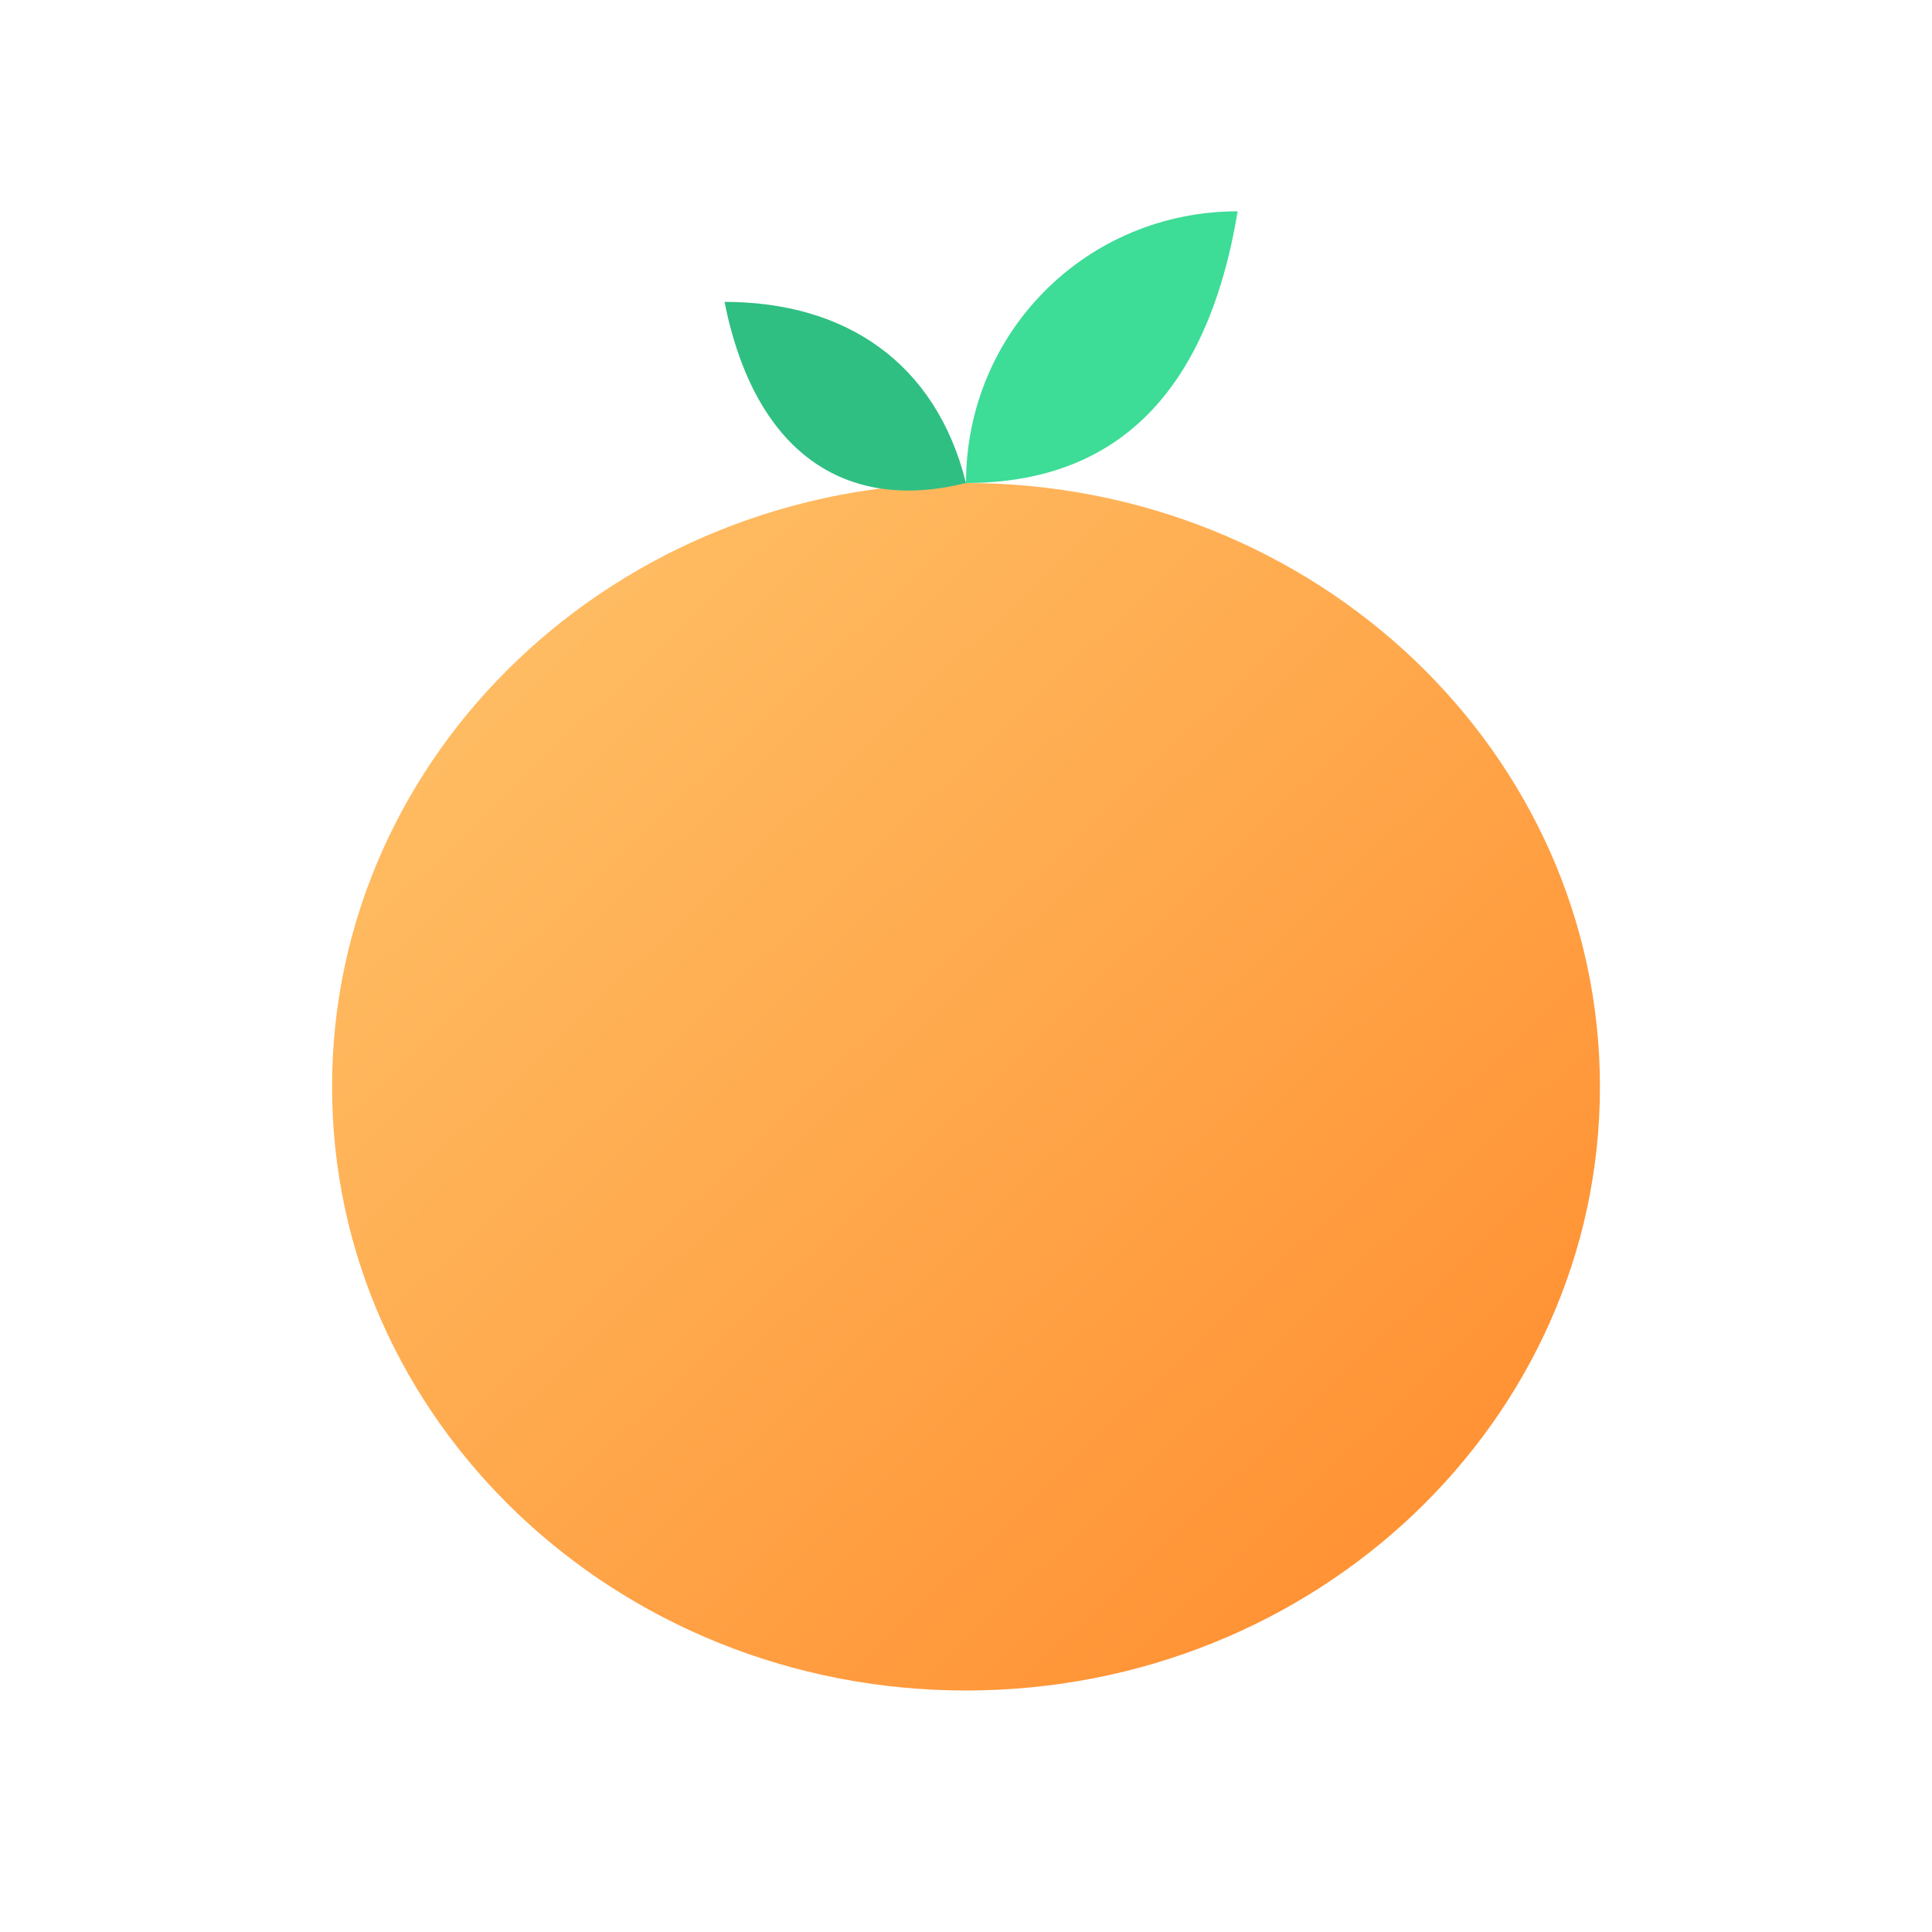
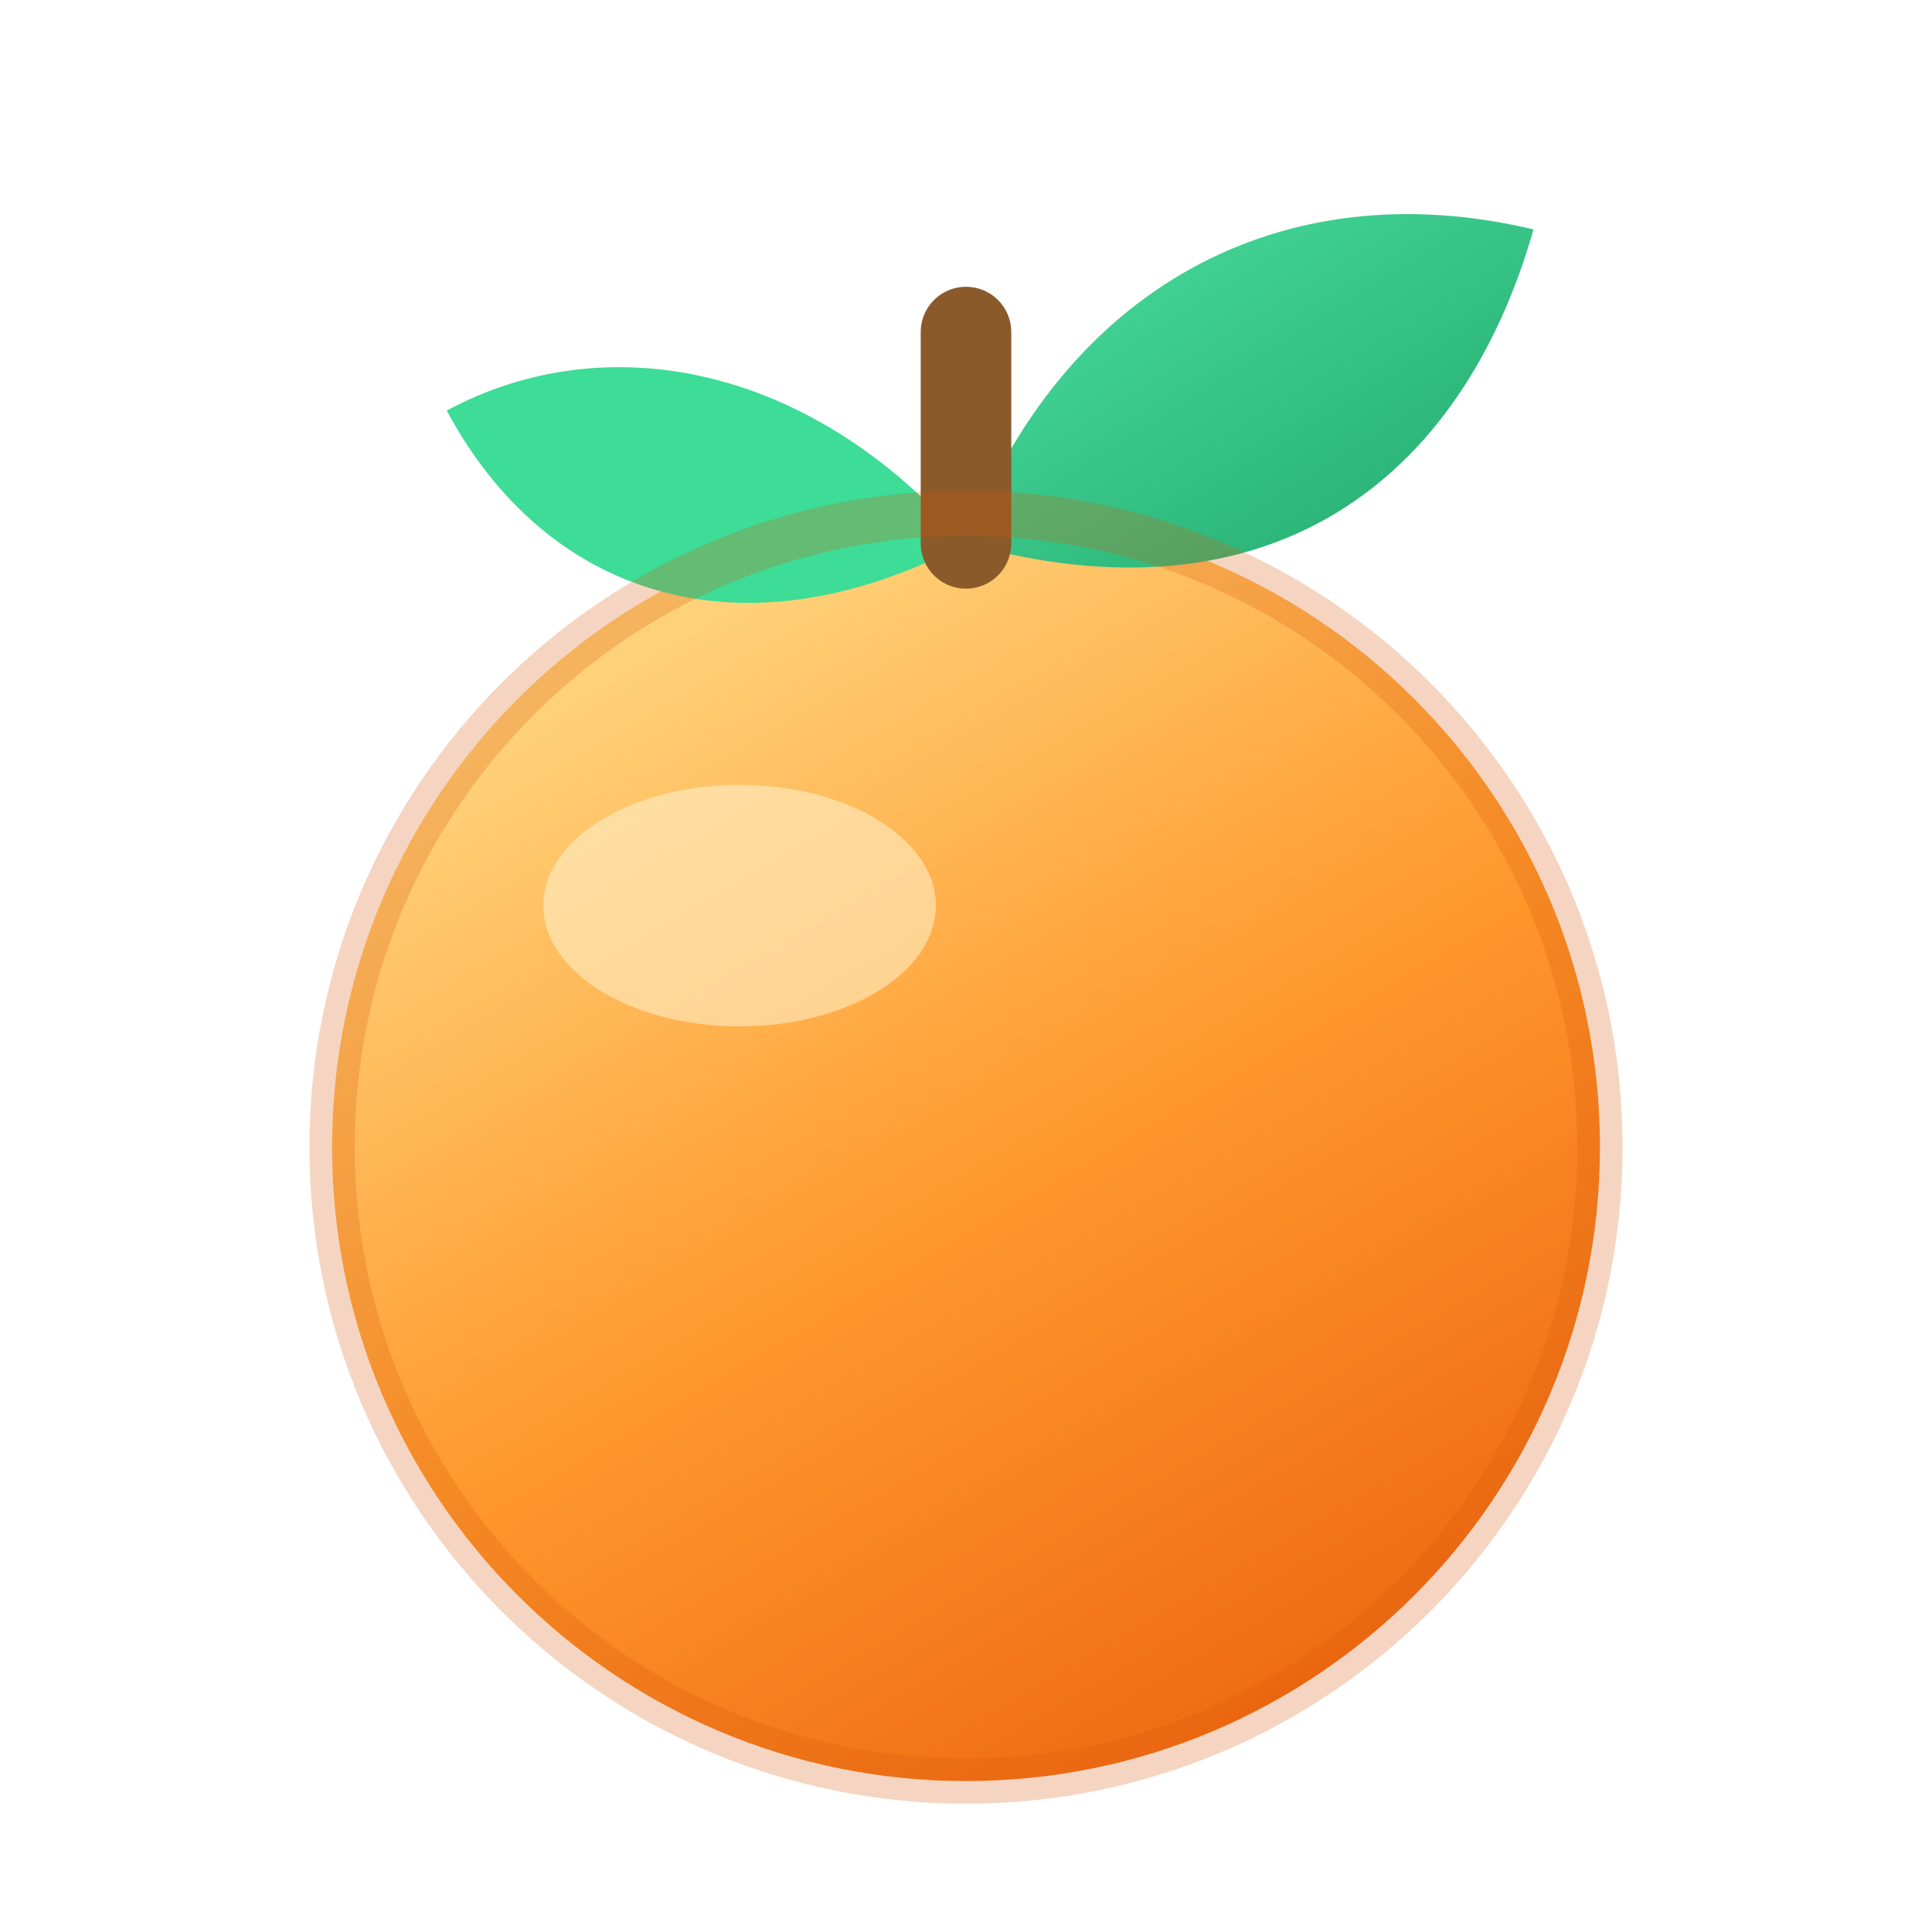
<svg xmlns="http://www.w3.org/2000/svg" viewBox="0 0 64 64" role="img" aria-label="Kumquat">
  <defs>
-     <linearGradient id="k" x1="0" y1="0" x2="1" y2="1">
-       <stop offset="0" stop-color="#ffc46b" />
-       <stop offset="1" stop-color="#ff8a2b" />
+     <linearGradient id="kq-fruit" x1="0.25" y1="0.1" x2="0.75" y2="0.95">
+       <stop offset="0" stop-color="#ffd27a" />
+       <stop offset="0.5" stop-color="#ff9a2e" />
+       <stop offset="1" stop-color="#ef6a12" />
+     </linearGradient>
+     <linearGradient id="kq-leaf" x1="0" y1="0" x2="1" y2="1">
+       <stop offset="0" stop-color="#4be0a0" />
+       <stop offset="1" stop-color="#22a86c" />
    </linearGradient>
  </defs>
-   <ellipse cx="32" cy="36" rx="21" ry="20" fill="url(#k)" />
-   <path d="M32 16c0-5 4-9 9-9-1 6-4 9-9 9z" fill="#3ddc97" />
-   <path d="M32 16c-1-4-4-6-8-6 1 5 4 7 8 6z" fill="#2fbf82" />
+   <circle cx="32" cy="38" r="21" fill="url(#kq-fruit)" />
+   <ellipse cx="24.5" cy="30" rx="6.5" ry="4" fill="#fff3cf" opacity="0.55" />
+   <path d="M32 18c3.2-8.4 10.4-12.4 18.8-10.4-2.4 8.4-8.8 13.2-18.8 10.4z" fill="url(#kq-leaf)" />
+   <path d="M32 18c-5.2-6-12-7.2-17.2-4.4 3.2 6 9.6 8.4 17.2 4.4z" fill="#3ddc97" />
+   <path d="M32 18V11" stroke="#8a5a2b" stroke-width="3" stroke-linecap="round" />
+   <circle cx="32" cy="38" r="21" fill="none" stroke="#d95a08" stroke-opacity="0.25" stroke-width="1.5" />
</svg>
